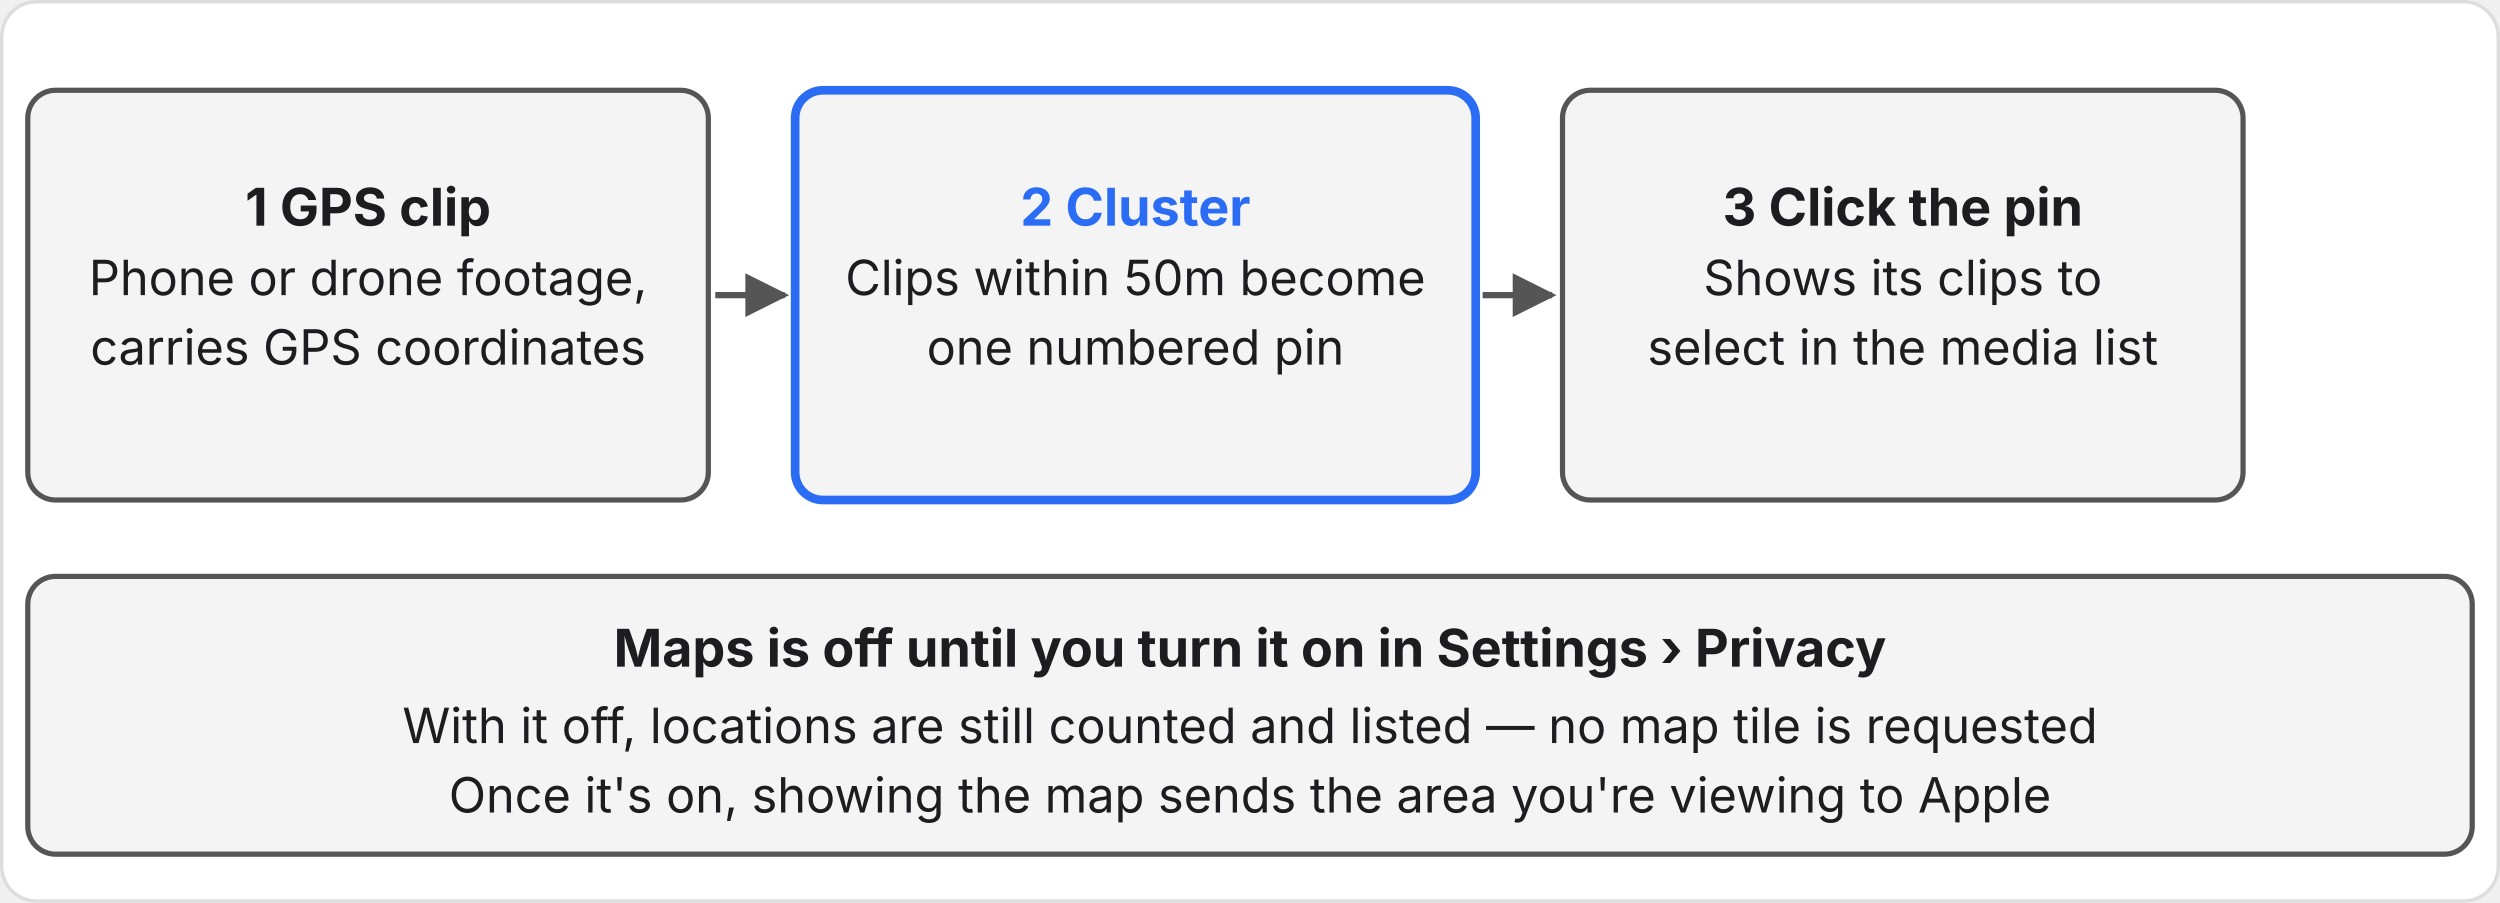
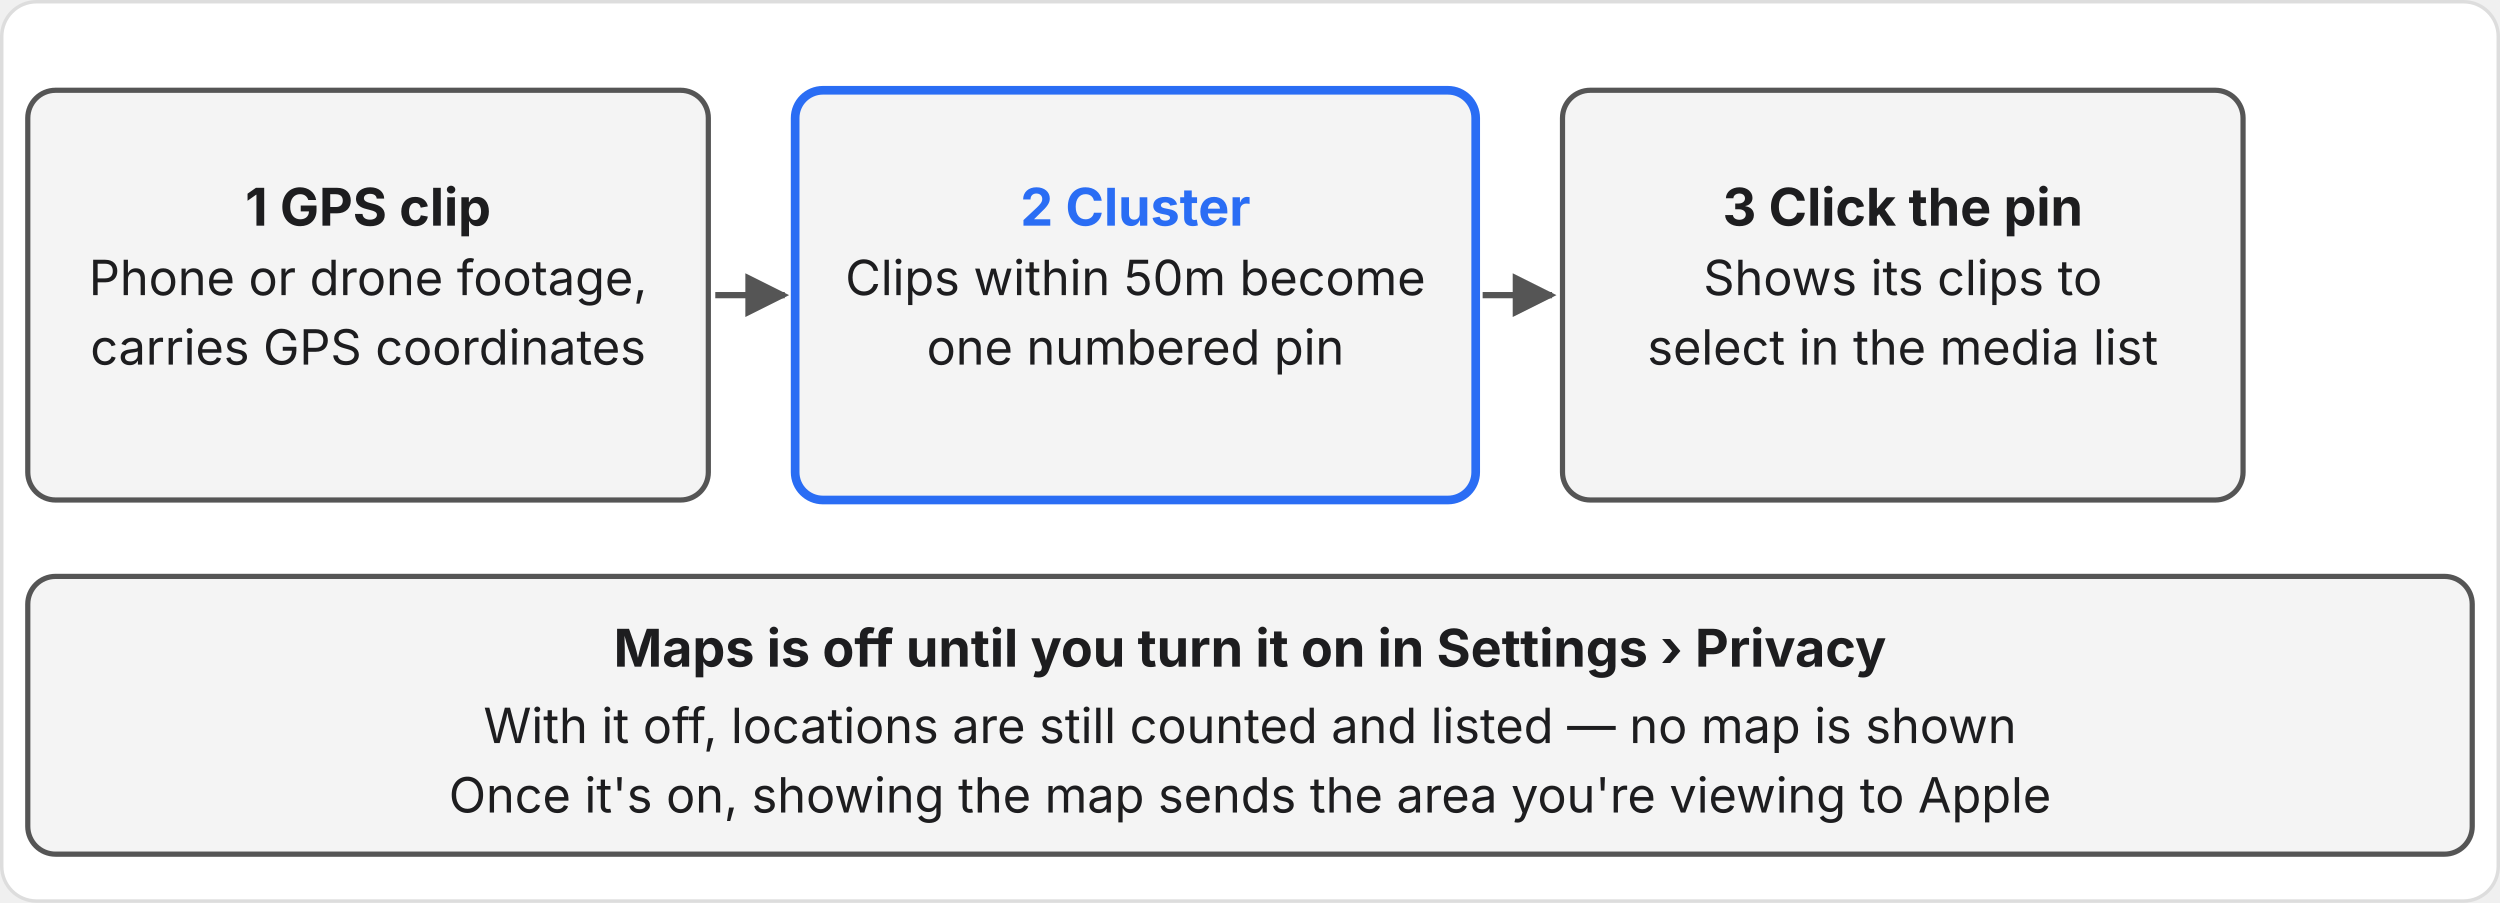
<svg xmlns="http://www.w3.org/2000/svg" viewBox="0 0 720 260" width="720" height="260" role="img" aria-labelledby="t d" font-family="system-ui, -apple-system, 'Segoe UI', sans-serif">
  <defs>
    <marker id="a" viewBox="0 0 10 10" refX="9" refY="5" markerWidth="7" markerHeight="7" orient="auto">
      <path d="M0 0 L10 5 L0 10 z" fill="#555" />
    </marker>
  </defs>
  <rect x="0.5" y="0.5" width="719" height="259" rx="10" fill="#ffffff" stroke="#dddddd" />
  <rect x="8" y="26" width="196" height="118" rx="8" fill="#f4f4f4" stroke="#555" stroke-width="1.5" />
  <text x="106.0" y="65" text-anchor="middle" font-size="15" font-weight="700" fill="#1d1d1f">1  GPS clip</text>
  <text x="106.0" y="85" text-anchor="middle" font-size="14" font-weight="400" fill="#1d1d1f">Phone or drone footage,</text>
  <text x="106.0" y="105" text-anchor="middle" font-size="14" font-weight="400" fill="#1d1d1f">carries GPS coordinates</text>
  <line x1="206" y1="85.0" x2="226" y2="85.0" stroke="#555" stroke-width="1.8" marker-end="url(#a)" />
  <rect x="229" y="26" width="196" height="118" rx="8" fill="#f4f4f4" stroke="#2a6df4" stroke-width="2.5" />
  <text x="327.0" y="65" text-anchor="middle" font-size="15" font-weight="700" fill="#2a6df4">2  Cluster</text>
  <text x="327.0" y="85" text-anchor="middle" font-size="14" font-weight="400" fill="#1d1d1f">Clips within 50m become</text>
  <text x="327.0" y="105" text-anchor="middle" font-size="14" font-weight="400" fill="#1d1d1f">one numbered pin</text>
  <line x1="427" y1="85.0" x2="447" y2="85.0" stroke="#555" stroke-width="1.8" marker-end="url(#a)" />
  <rect x="450" y="26" width="196" height="118" rx="8" fill="#f4f4f4" stroke="#555" stroke-width="1.5" />
  <text x="548.0" y="65" text-anchor="middle" font-size="15" font-weight="700" fill="#1d1d1f">3  Click the pin</text>
  <text x="548.0" y="85" text-anchor="middle" font-size="14" font-weight="400" fill="#1d1d1f">Shows its clips to</text>
  <text x="548.0" y="105" text-anchor="middle" font-size="14" font-weight="400" fill="#1d1d1f">select in the media list</text>
  <rect x="8" y="166" width="704" height="80" rx="8" fill="#f4f4f4" stroke="#555" stroke-width="1.5" />
  <text x="360.0" y="192" text-anchor="middle" font-size="15" font-weight="700" fill="#1d1d1f">Maps is off until you turn it on in Settings › Privacy</text>
-   <text x="360.0" y="214" text-anchor="middle" font-size="14" font-weight="400" fill="#1d1d1f">With it off, locations are still counted and listed — no map tile is requested</text>
+   <text x="360.0" y="214" text-anchor="middle" font-size="14" font-weight="400" fill="#1d1d1f">With it off, locations are still counted and listed — no map is shown</text>
  <text x="360.0" y="234" text-anchor="middle" font-size="14" font-weight="400" fill="#1d1d1f">Once it's on, showing the map sends the area you're viewing to Apple</text>
</svg>
